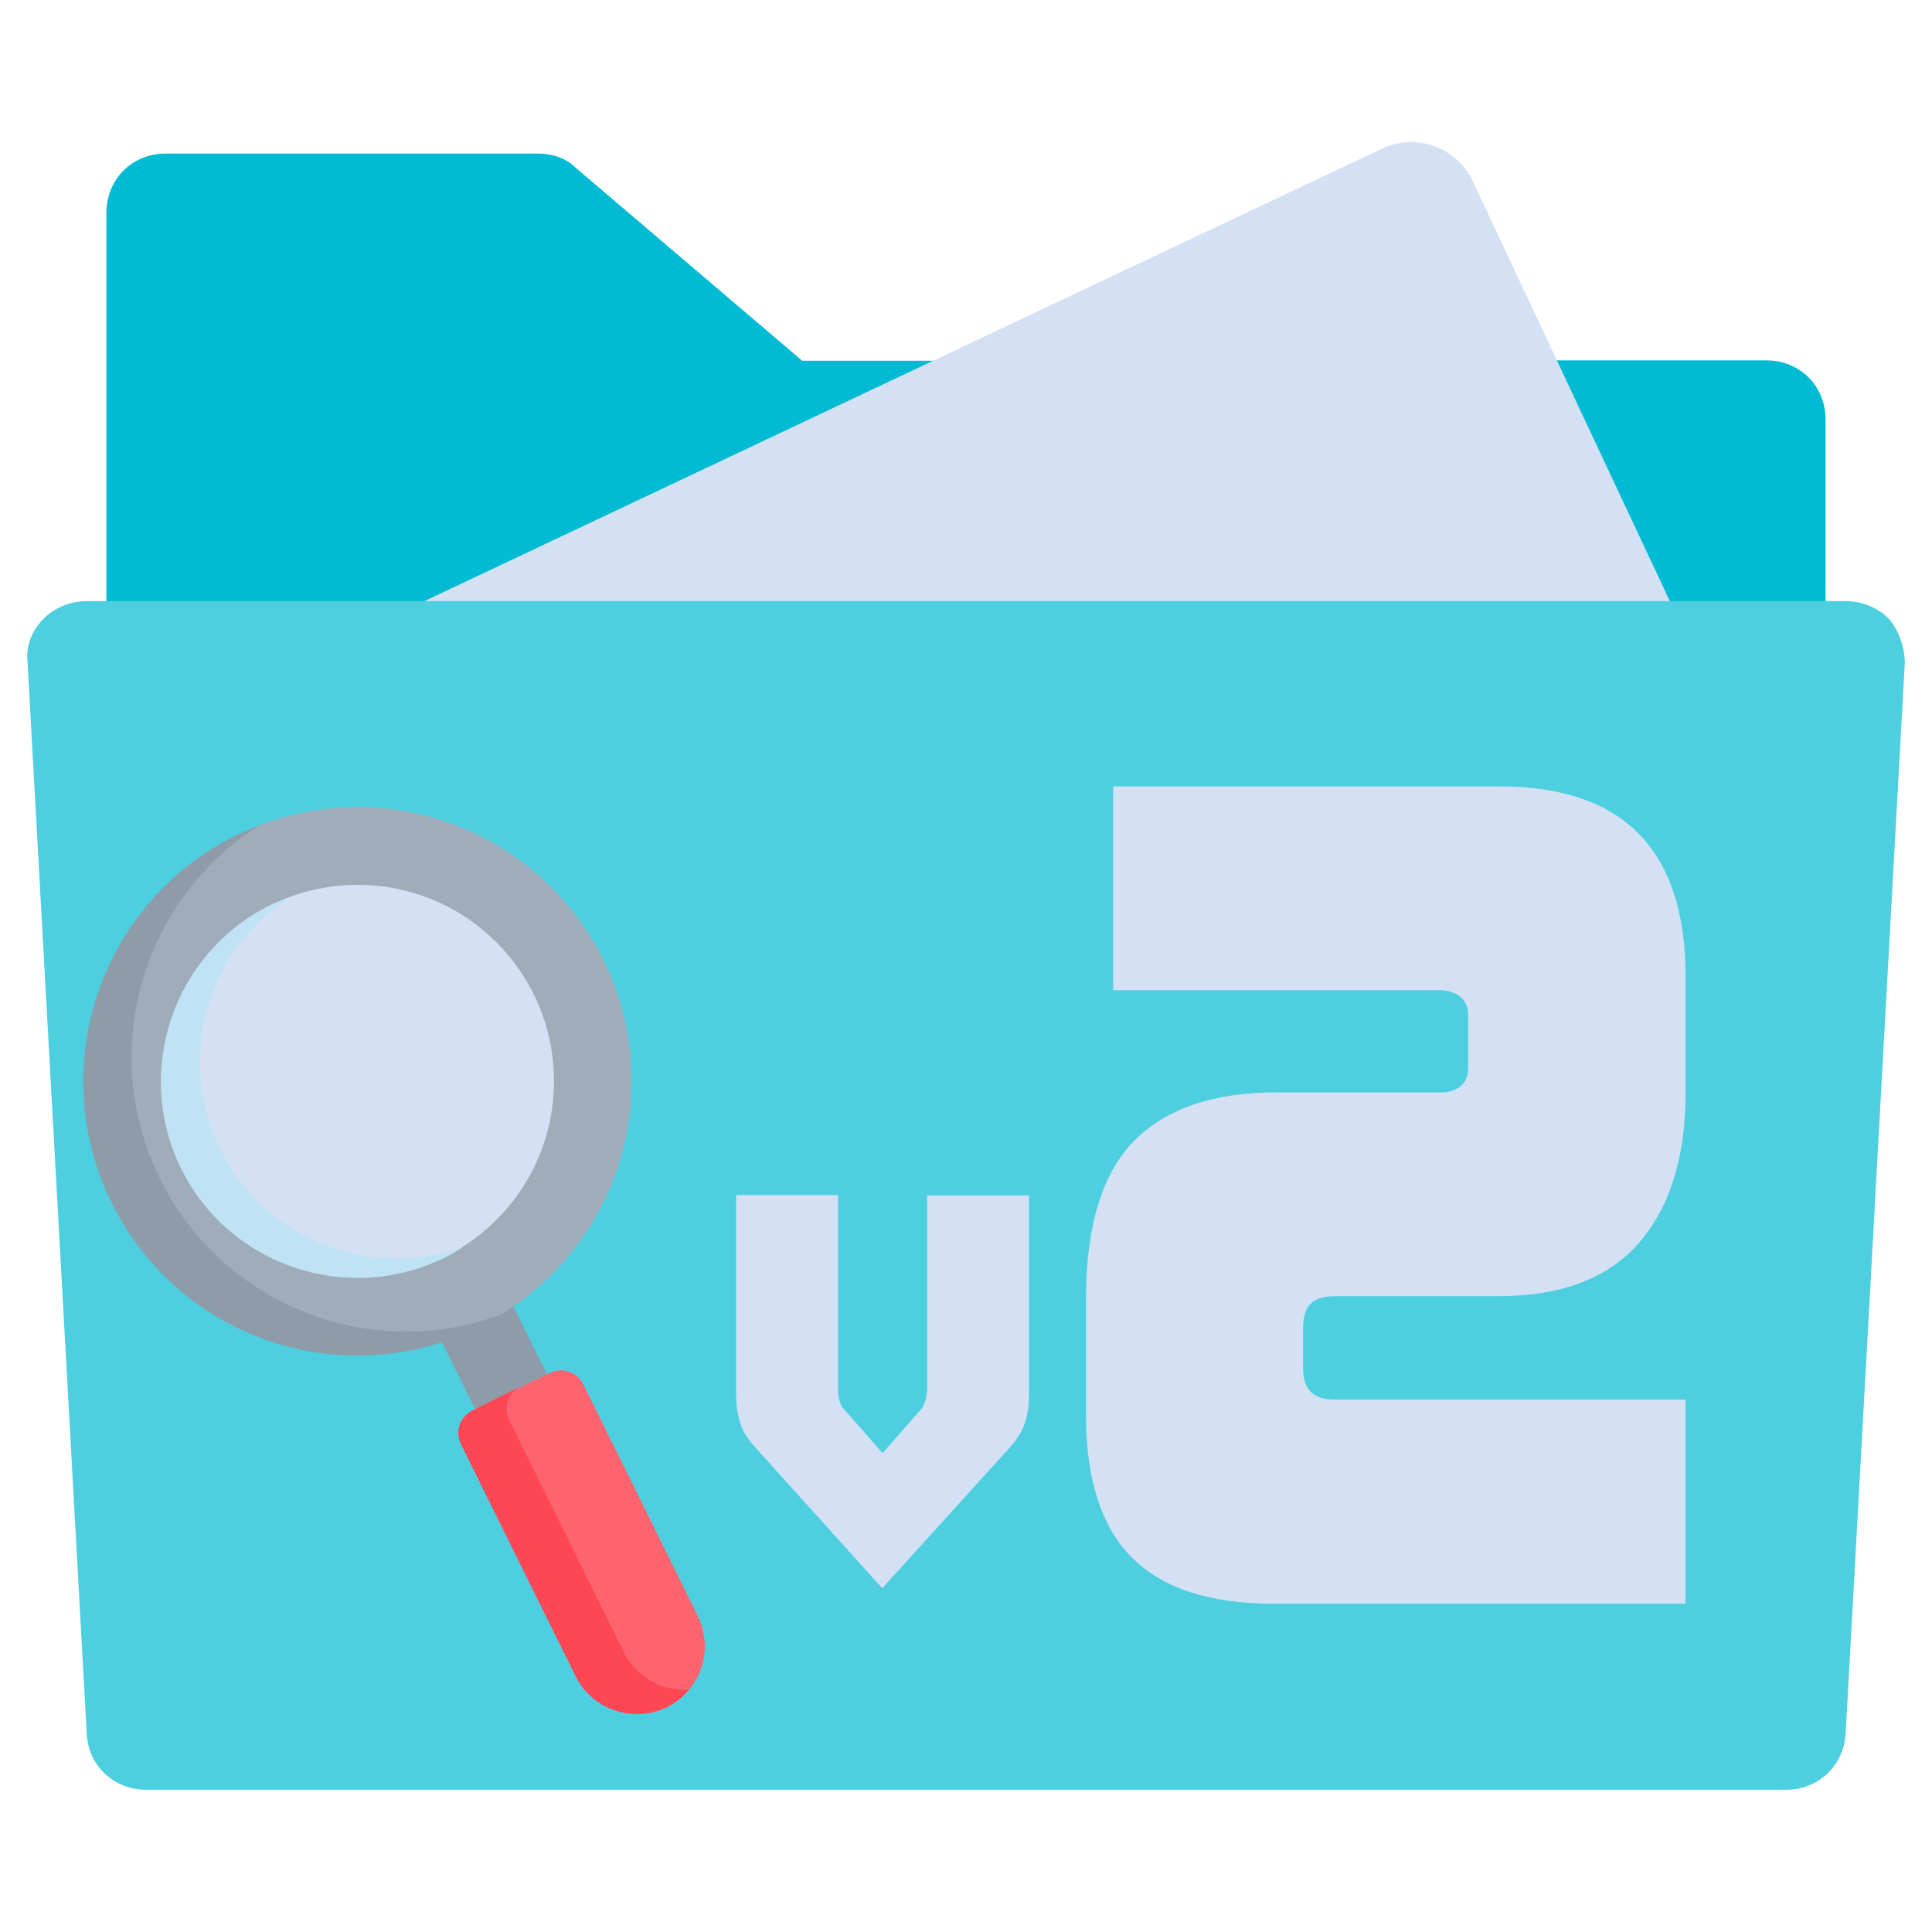
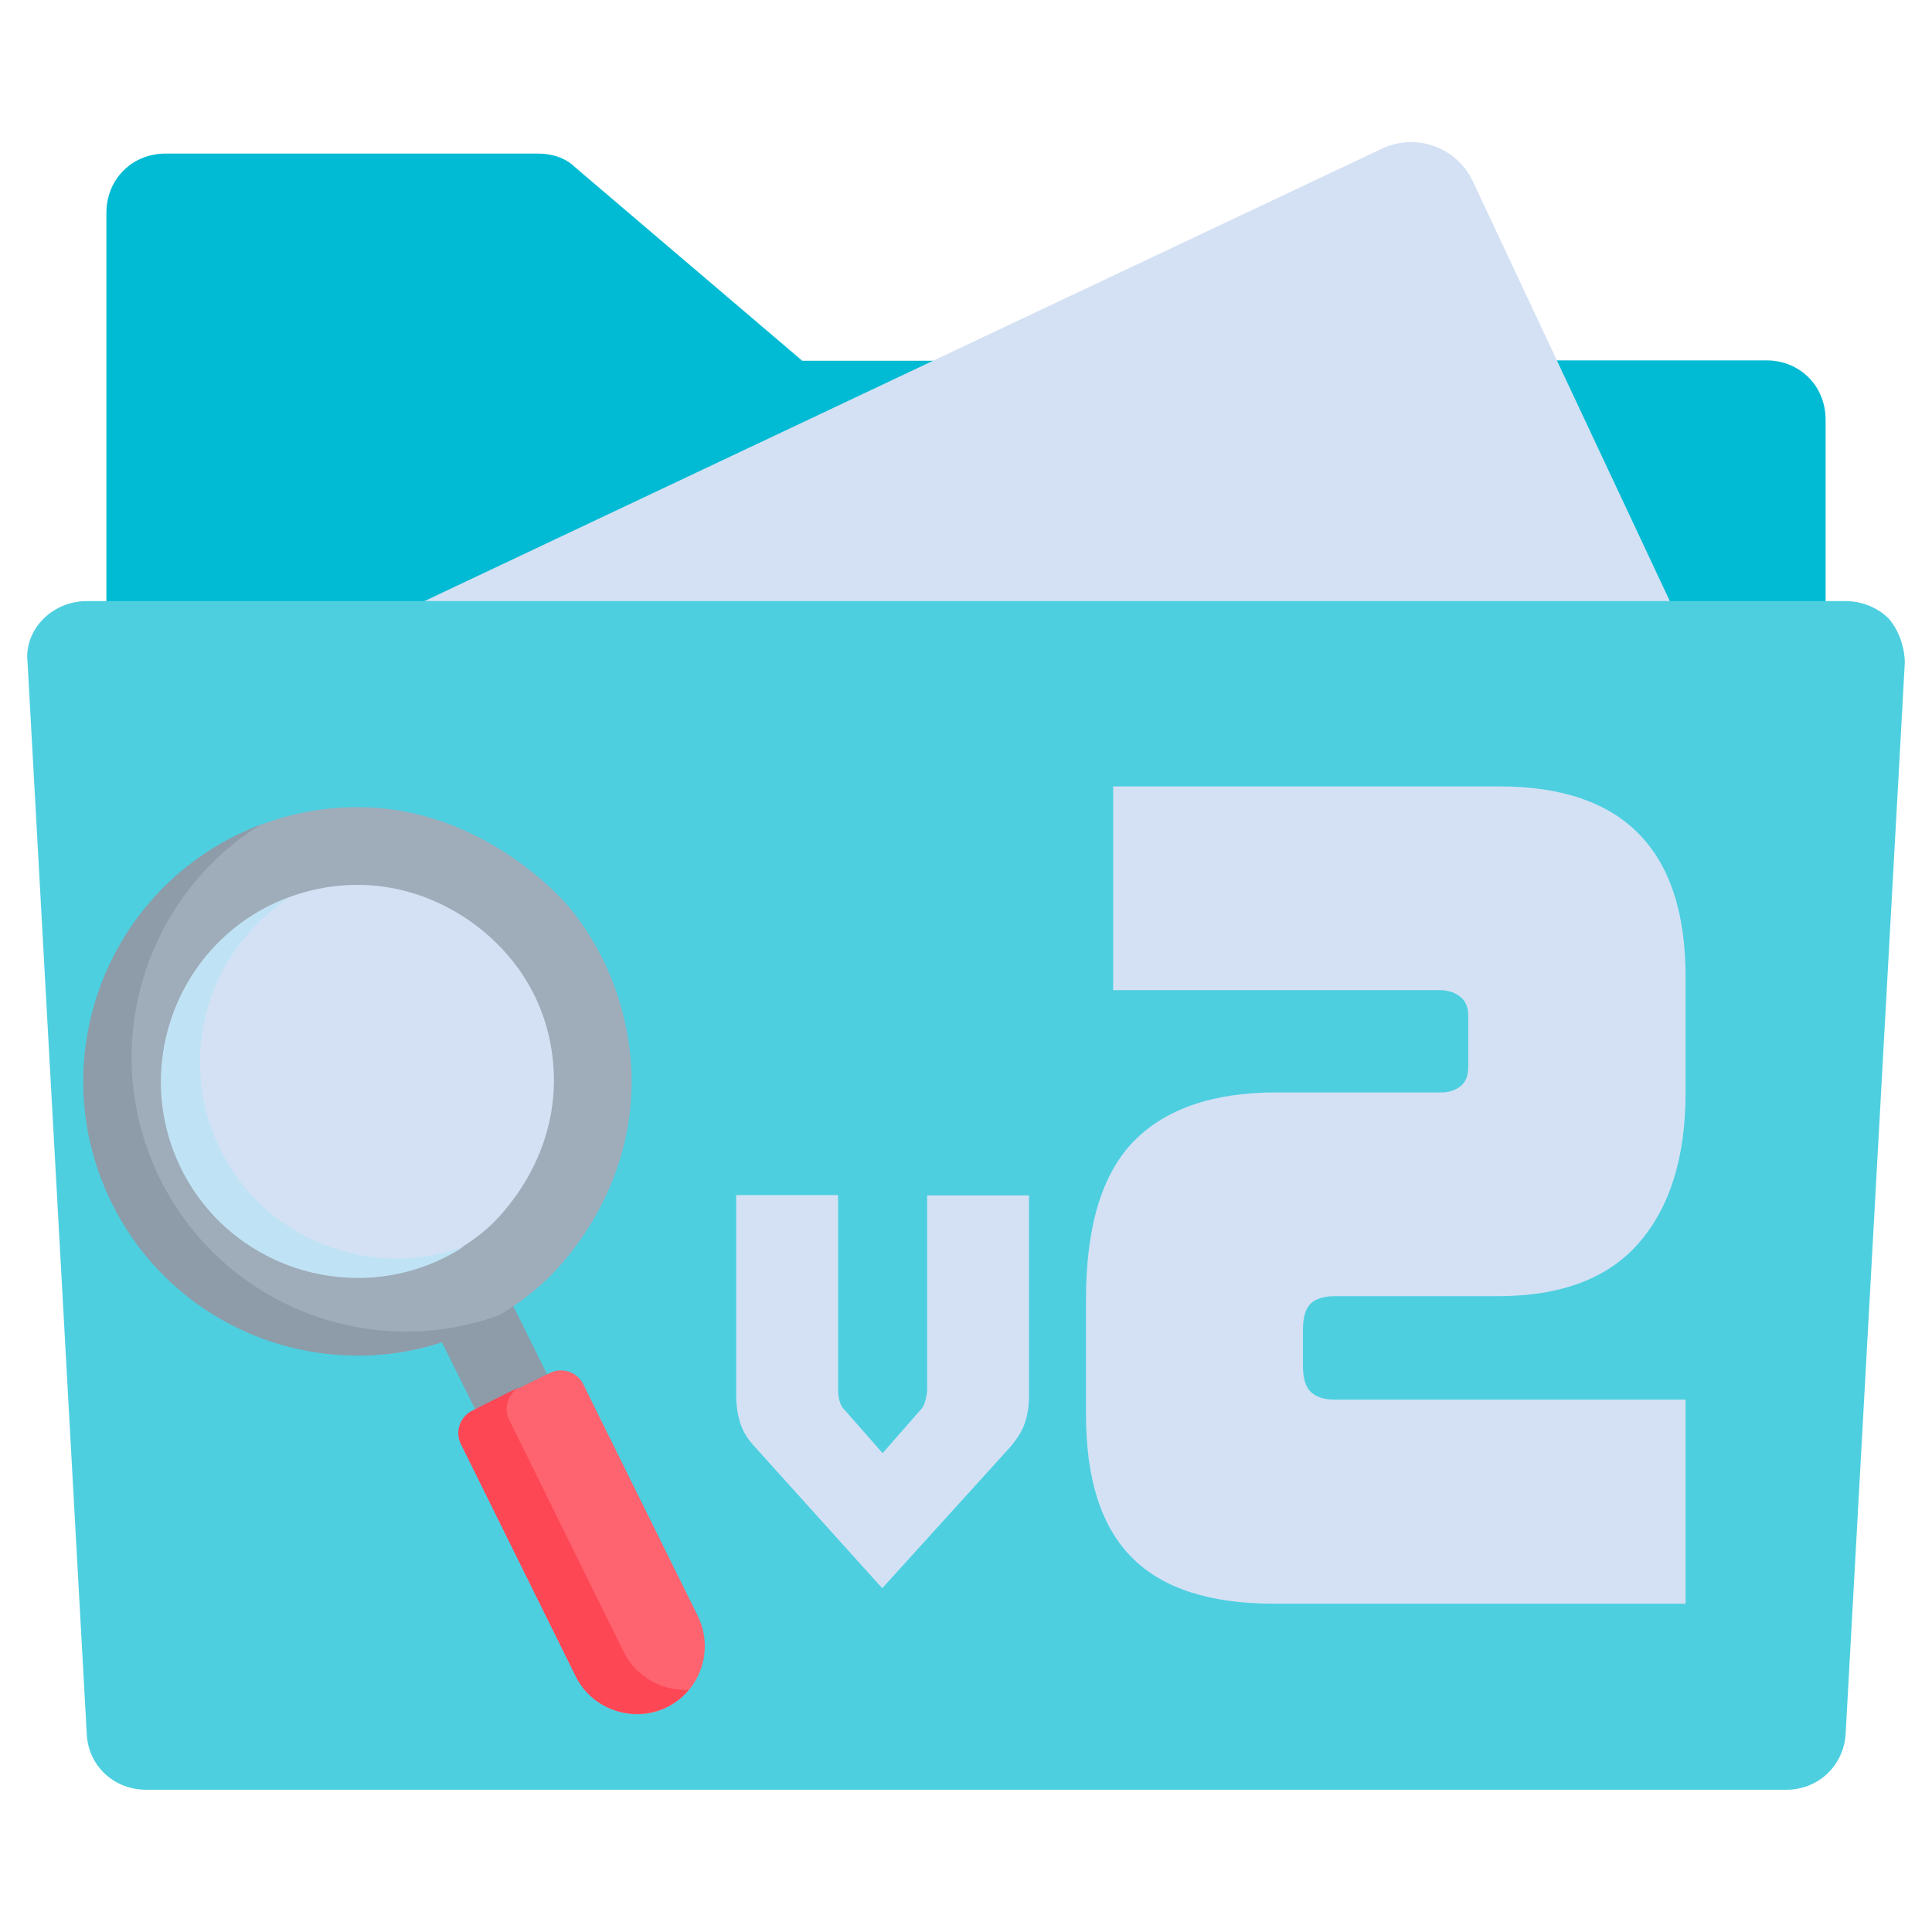
<svg xmlns="http://www.w3.org/2000/svg" version="1.1" id="Calque_1" x="0px" y="0px" viewBox="0 0 512 512" style="enable-background:new 0 0 512 512;" xml:space="preserve">
  <style type="text/css">
	.st0{fill:#00BBD3;}
	.st1{fill:#D4E1F4;}
	.st2{fill:#4DCFE0;}
	.st3{fill:#8D9CA8;}
	.st4{fill:#FE646F;}
	.st5{fill:#9FACBA;}
	.st6{fill:#FD4755;}
	.st7{fill:#BFE3F4;}
</style>
  <g>
    <path class="st0" d="M111.8,161.9l140.5-66.3h-39.7l-60.1-51.2c-2.6-2.6-6.3-3.7-9.9-3.7H43.9c-8.9,0-15.7,6.8-15.7,15.7v105.5   H111.8z" />
    <path class="st0" d="M441,161.9h42.8v-50.7c0-8.9-6.8-15.7-15.7-15.7h-58.5L441,161.9z" />
  </g>
  <path class="st1" d="M390.3,48c-4.2-8.9-15.1-13.1-24.5-8.4L100.4,165h344.8L390.3,48z" />
  <path class="st2" d="M500.6,164c-3.1-3.1-7.3-4.7-11.5-4.7h-5.2H441H111.8H28.3H23c-4.2,0-8.4,1.6-11.5,4.7s-4.7,7.3-4.2,11.5  L23,459.7c0.5,8.4,7.3,14.6,15.7,14.6h434.7c8.4,0,15.1-6.3,15.7-14.6l15.7-284.2C504.7,171.3,503.2,167.1,500.6,164z" />
  <g>
    <path class="st3" d="M159.1,392.7l-19,9.4L113,347.4l19-9.4L159.1,392.7z" />
    <path class="st4" d="M152.6,444.2l-30.3-61.3c-1.7-3.4-0.3-7.4,3-9l20.3-10c3.4-1.7,7.4-0.3,9,3l30.3,61.3c4.4,9,0.8,19.8-8.2,24.3   C167.9,456.8,156.9,453.1,152.6,444.2z" />
-     <circle class="st5" cx="94.8" cy="286.5" r="72.6" />
-     <circle class="st1" cx="94.8" cy="286.5" r="52" />
-     <path class="st3" d="M62.5,221.4c-35.9,17.8-50.7,61.4-32.9,97.4s61.4,50.7,97.4,32.9c2.1-1,4.3-2.2,6.2-3.5   c-34.5,13.1-74.1-2-90.8-35.8s-4.7-74.4,26.7-93.9C66.8,219.4,64.7,220.4,62.5,221.4L62.5,221.4z" />
+     <path class="st5" d="M94.8,213.9c33.1,0,54.5,24.6,56.1,26.6c15.8,19.2,16.5,40.5,16.5,46c0,31.2-20.3,50.6-23.4,53.4   c-3.3,3-22.3,19.9-49.2,19.2c-33.7-0.9-72.6-29.2-72.6-72.6C22.2,246.4,54.7,213.9,94.8,213.9z" />
+     <path class="st1" d="M94.8,234.5c19.2,0,36.6,11.3,45.3,26.4c5.9,10.2,6.7,20.2,6.7,25.6c-0.1,22.9-15.6,37.2-17.5,38.9   c-2.6,2.3-15.9,13.6-34.5,13.1c-24-0.7-52-20.8-52-52C42.8,257.8,66.1,234.5,94.8,234.5z" />
+     <path class="st3" d="M62.5,221.4c-35.9,17.8-50.7,61.4-32.9,97.4S91,369.5,127,351.7c2.1-1,4.3-2.2,6.2-3.5   c-34.5,13.1-74.1-2-90.8-35.8s-4.7-74.4,26.7-93.9C66.8,219.4,64.7,220.4,62.5,221.4L62.5,221.4z" />
    <path class="st6" d="M125.2,373.8c-3.4,1.7-4.7,5.7-3,9l30.3,61.3c4.4,9,15.3,12.6,24.3,8.2c2.2-1.1,4.2-2.6,5.7-4.5   c-7,0.4-13.9-3.4-17.2-10L135,376.4c-1.7-3.4-0.3-7.4,3-9L125.2,373.8L125.2,373.8z" />
    <path class="st7" d="M71.6,239.9c-25.7,12.7-36.3,44-23.6,69.8c12.7,25.7,44,36.3,69.8,23.6c1.8-0.9,3.4-1.8,5-2.9   c-24.6,8.9-52.6-1.8-64.4-25.8c-11.9-24-3.5-52.8,18.6-66.9C75.2,238.3,73.4,239,71.6,239.9L71.6,239.9z" />
  </g>
  <g>
-     <path class="st1" d="M446.7,371v54H337.6c-17.1,0-29.6-4.1-37.7-12.3c-8.1-8.2-12.1-20.8-12.1-37.8v-30.6   c0-19.2,4.2-33.1,12.6-41.8c8.4-8.6,21-13,37.8-13H382c1.9,0,3.6-0.5,5-1.6c1.4-1.1,2.1-2.8,2.1-5.2v-13.5c0-2.4-0.8-4.1-2.3-5.2   c-1.5-1.1-3.3-1.6-5.2-1.6H295v-54h102.3c32.9,0,49.4,16.8,49.4,50.5v30.6c0,17.1-4.1,30.3-12.3,39.8c-8.2,9.5-20.7,14.2-37.5,14.2   h-43c-3.1,0-5.3,0.7-6.6,2c-1.3,1.3-2,3.6-2,6.9v9.6c0,3.3,0.7,5.6,2.1,6.9c1.4,1.3,3.4,2,6,2H446.7z" />
+     <path class="st1" d="M446.7,371v54H337.6c-17.1,0-29.6-4.1-37.7-12.3c-8.1-8.2-12.1-20.8-12.1-37.8v-30.6   c0-19.2,4.2-33.1,12.6-41.8c8.4-8.6,21-13,37.8-13H382c1.9,0,3.6-0.5,5-1.6s2.1-2.8,2.1-5.2v-13.5c0-2.4-0.8-4.1-2.3-5.2   s-3.3-1.6-5.2-1.6H295v-54h102.3c32.9,0,49.4,16.8,49.4,50.5v30.6c0,17.1-4.1,30.3-12.3,39.8c-8.2,9.5-20.7,14.2-37.5,14.2h-43   c-3.1,0-5.3,0.7-6.6,2c-1.3,1.3-2,3.6-2,6.9v9.6c0,3.3,0.7,5.6,2.1,6.9s3.4,2,6,2h93.3V371z" />
  </g>
  <g>
    <path class="st1" d="M233.9,385.1c1.7-1.9,3.3-3.8,5-5.7c1.7-1.9,3.3-3.8,5-5.7c0.6-0.6,1-1.4,1.3-2.4c0.3-1.1,0.5-2.1,0.5-3.1   v-51.4h27v52.9c0,2.9-0.4,5.4-1.1,7.4c-0.7,2.1-2,4.2-3.9,6.4l-33.9,37.4l-33.7-37.4c-1.9-2-3.2-4.1-3.9-6.3   c-0.7-2.2-1.1-4.6-1.1-7.4v-53.1h27v51.6c0,1,0.1,2,0.4,3c0.3,1,0.7,1.8,1.3,2.3L233.9,385.1z" />
  </g>
</svg>
